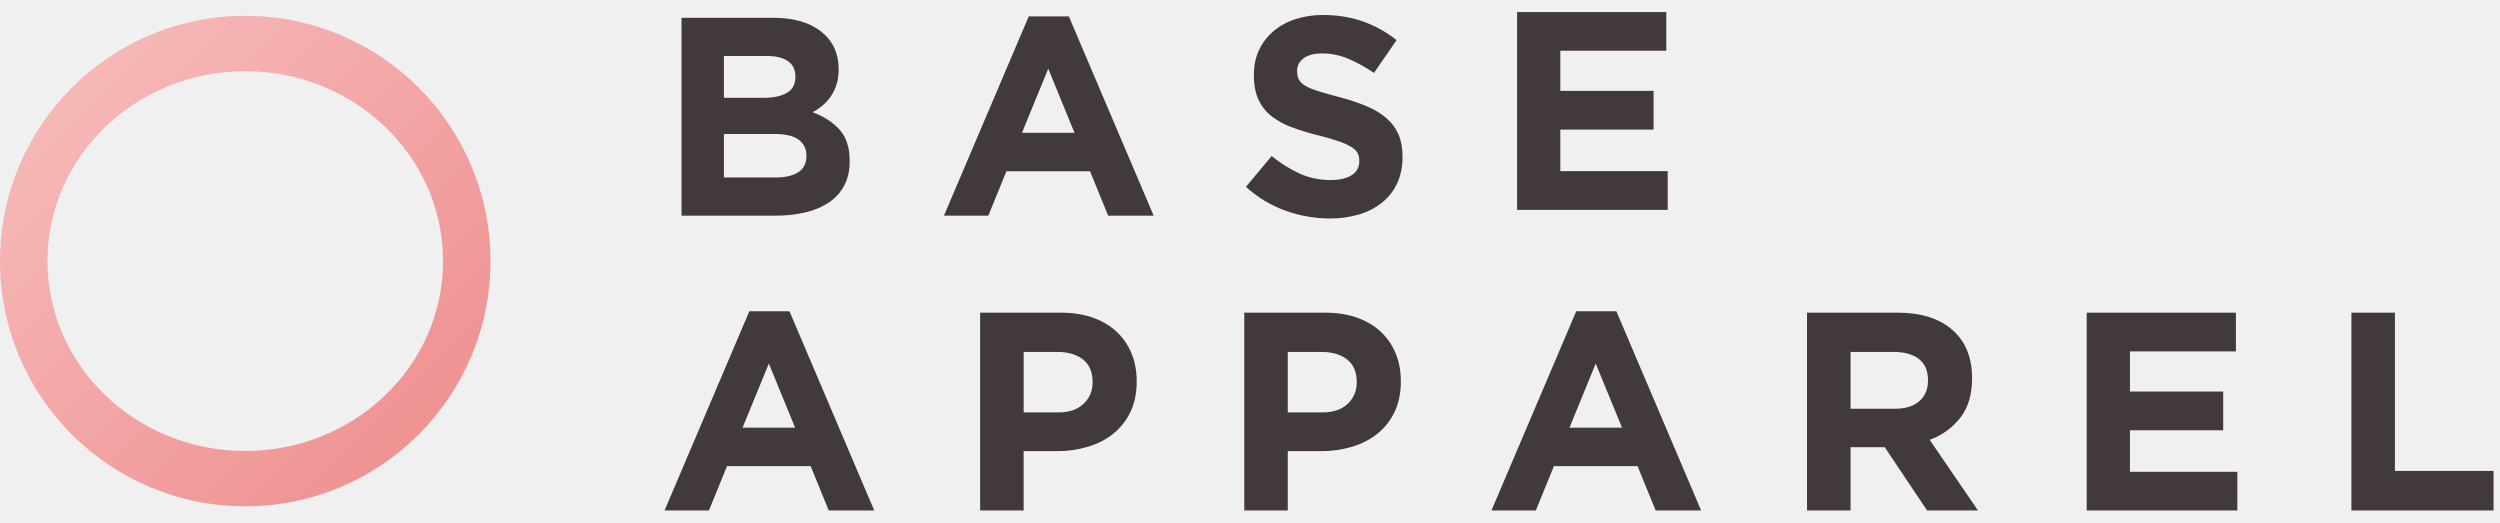
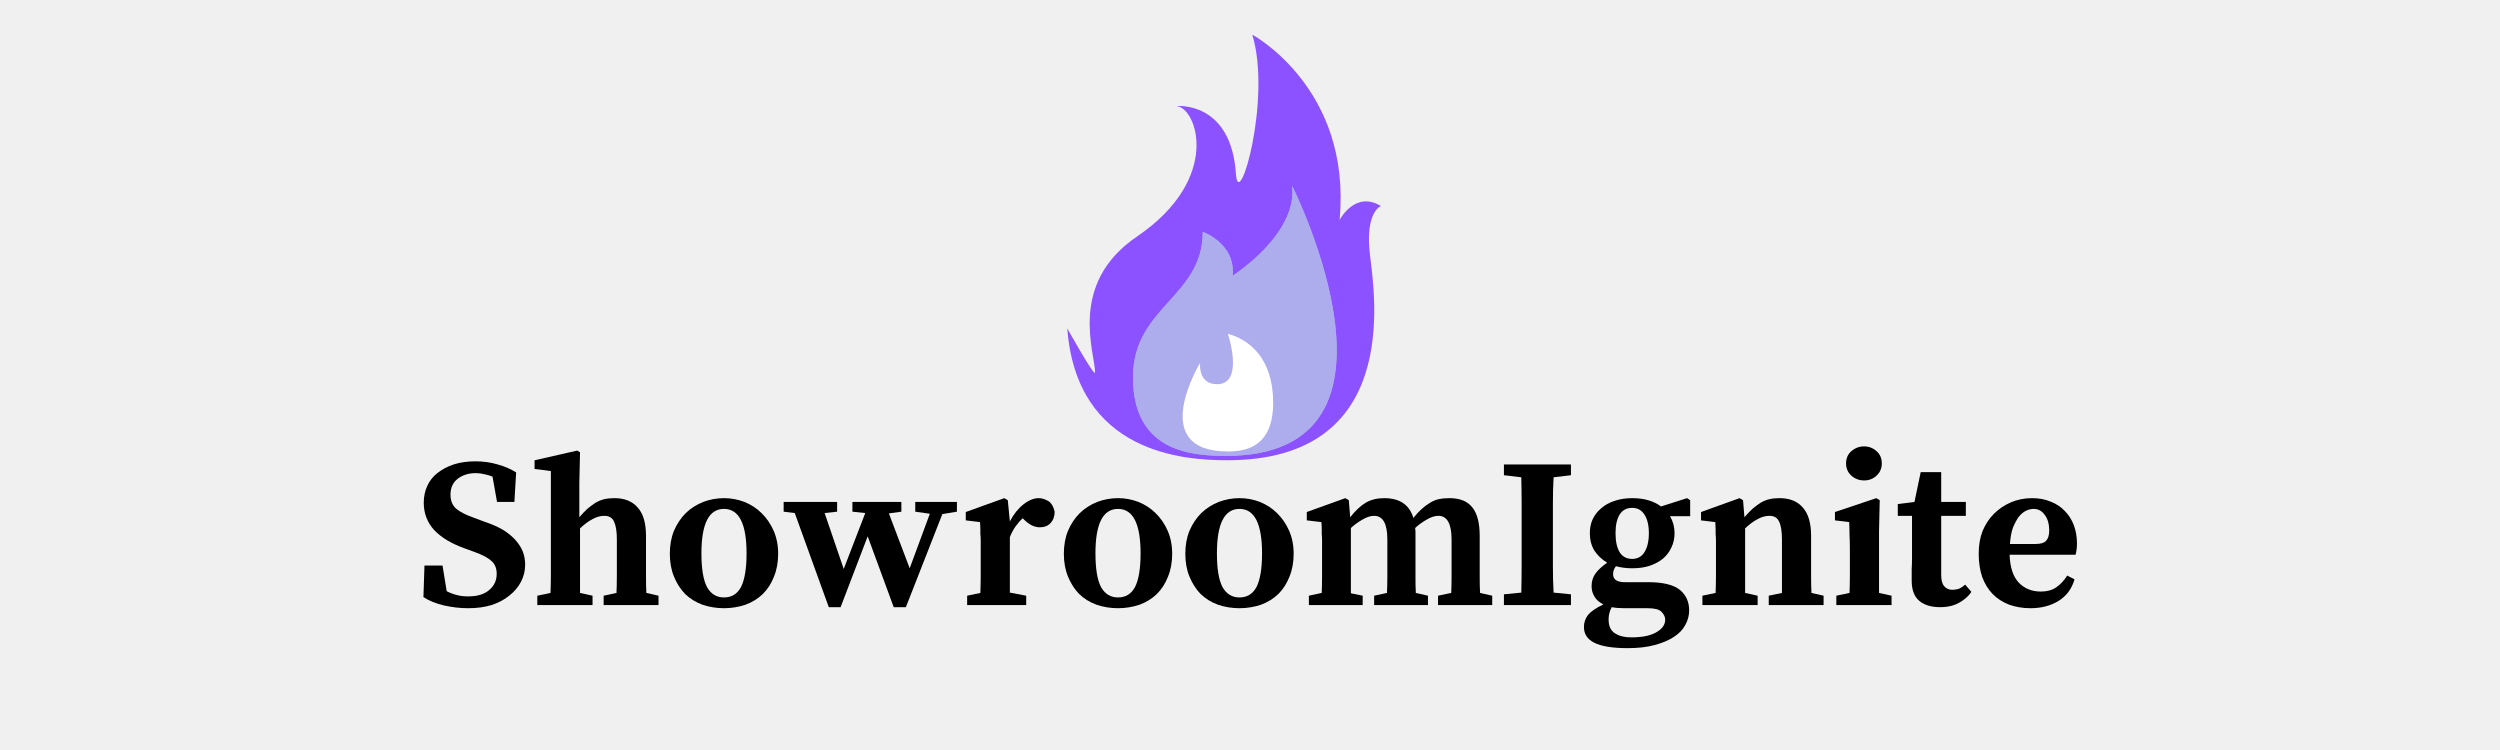
- <svg xmlns="http://www.w3.org/2000/svg" width="158" height="33">
+ <svg xmlns="http://www.w3.org/2000/svg" width="150" zoomAndPan="magnify" viewBox="0 0 112.5 33.75" height="45" preserveAspectRatio="xMidYMid meet" version="1.0">
  <defs>
-     <linearGradient id="a" x1="0%" y1="0%" y2="100%">
-       <stop offset="0%" stop-color="#F8BFBF" />
-       <stop offset="100%" stop-color="#EE8B8B" />
-     </linearGradient>
+     <g />
+     <clipPath id="e29cad5486">
+       <path d="M 48.027 1.539 L 63 1.539 L 63 20.98 L 48.027 20.98 Z M 48.027 1.539 " clip-rule="nonzero" />
+     </clipPath>
+     <clipPath id="d53e583754">
+       <path d="M 50 8 L 61 8 L 61 20.98 L 50 20.98 Z M 50 8 " clip-rule="nonzero" />
+     </clipPath>
+     <clipPath id="ab65999d8e">
+       <path d="M 53 15 L 58 15 L 58 20.98 L 53 20.98 Z M 53 15 " clip-rule="nonzero" />
+     </clipPath>
  </defs>
-   <g fill="none" fill-rule="evenodd">
-     <path fill="#423A3A" fill-rule="nonzero" d="M53.699 10.2c0 .571-.11 1.071-.33 1.5-.221.428-.537.786-.947 1.071-.411.286-.905.5-1.483.643a7.997 7.997 0 0 1-1.92.215h-5.947V1.126h5.804c1.286 0 2.295.292 3.028.875.732.584 1.098 1.37 1.098 2.358v.036c0 .357-.045.673-.134.946a2.846 2.846 0 0 1-.875 1.322 3.49 3.49 0 0 1-.634.429c.726.274 1.298.646 1.714 1.116.417.47.626 1.122.626 1.956v.035zm-3.43-5.34v-.037c0-.416-.154-.735-.464-.955-.31-.22-.756-.33-1.34-.33h-2.714V6.18h2.536c.607 0 1.09-.104 1.447-.313.357-.208.535-.544.535-1.009zm.697 5v-.036c0-.416-.16-.747-.482-.99-.322-.245-.84-.367-1.554-.367h-3.18v2.75h3.27c.606 0 1.083-.11 1.428-.33.345-.22.518-.563.518-1.027zm21.945 3.769h-2.876l-1.143-2.804h-5.287l-1.143 2.804h-2.804l5.358-12.592h2.536l5.359 12.592zM67.91 8.396L66.249 4.34l-1.661 4.055h3.322zm20.73 1.536c0 .619-.113 1.17-.34 1.652a3.393 3.393 0 0 1-.946 1.214 4.277 4.277 0 0 1-1.447.75 6.281 6.281 0 0 1-1.858.26 8.28 8.28 0 0 1-2.804-.492 7.422 7.422 0 0 1-2.5-1.51L80.37 9.86a8.16 8.16 0 0 0 1.76 1.107c.6.274 1.259.411 1.973.411.572 0 1.015-.104 1.33-.312a.984.984 0 0 0 .474-.867v-.035c0-.179-.033-.337-.098-.474-.066-.137-.19-.265-.375-.384a3.928 3.928 0 0 0-.768-.357 13.29 13.29 0 0 0-1.277-.375 15.566 15.566 0 0 1-1.715-.518 4.83 4.83 0 0 1-1.304-.705 2.853 2.853 0 0 1-.83-1.045c-.197-.417-.295-.935-.295-1.554v-.036c0-.571.107-1.086.322-1.545.214-.458.514-.854.901-1.187a4.06 4.06 0 0 1 1.385-.768A5.564 5.564 0 0 1 83.62.948c.917 0 1.76.137 2.527.41a7.326 7.326 0 0 1 2.117 1.18l-1.43 2.071a9.057 9.057 0 0 0-1.642-.902 4.2 4.2 0 0 0-1.608-.33c-.536 0-.938.104-1.205.312-.268.209-.402.468-.402.777v.036c0 .202.038.378.116.527.077.149.217.283.42.402.202.119.479.232.83.339.351.107.795.232 1.33.375.632.167 1.194.354 1.688.563.495.208.911.458 1.25.75.34.292.596.634.769 1.027.172.393.259.863.259 1.41v.037zm16.76 3.331h-9.52V.761h9.43v2.447h-6.698v2.536h5.894V8.19h-5.894v2.625h6.787v2.447zm-50.148 19h-2.875l-1.143-2.804h-5.287l-1.143 2.804H42l5.358-12.592h2.536l5.358 12.592zm-5-5.233l-1.661-4.054-1.662 4.054h3.323zm21.587-2.911c0 .726-.131 1.363-.393 1.91a3.9 3.9 0 0 1-1.08 1.376c-.459.37-.995.646-1.608.83a6.816 6.816 0 0 1-1.974.277h-2.09v3.751h-2.75V19.761h5.108c.75 0 1.42.104 2.01.312.589.209 1.09.503 1.5.884.41.381.726.837.946 1.367.22.53.33 1.116.33 1.759v.036zm-2.786.053v-.035c0-.62-.2-1.09-.599-1.411-.399-.322-.943-.483-1.634-.483h-2.125v3.822h2.179c.69 0 1.226-.181 1.607-.544.381-.363.572-.813.572-1.349zm19.48-.053c0 .726-.132 1.363-.393 1.91a3.9 3.9 0 0 1-1.081 1.376c-.458.37-.994.646-1.607.83a6.816 6.816 0 0 1-1.974.277h-2.09v3.751h-2.75V19.761h5.108c.75 0 1.42.104 2.01.312.589.209 1.089.503 1.5.884.41.381.726.837.946 1.367.22.53.33 1.116.33 1.759v.036zm-2.787.053v-.035c0-.62-.2-1.09-.598-1.411-.399-.322-.944-.483-1.634-.483h-2.126v3.822h2.18c.69 0 1.226-.181 1.607-.544.38-.363.571-.813.571-1.349zm21.766 8.091h-2.875l-1.143-2.804h-5.287l-1.143 2.804H94.26l5.358-12.592h2.536l5.358 12.592zm-5-5.233l-1.662-4.054-1.66 4.054h3.321zm22.497 5.233h-3.214l-2.68-4h-2.16v4h-2.751V19.761h5.715c1.489 0 2.647.363 3.474 1.09.828.726 1.241 1.738 1.241 3.036v.035c0 1.012-.247 1.837-.74 2.474a4.295 4.295 0 0 1-1.939 1.402l3.054 4.465zm-3.16-8.198v-.036c0-.595-.191-1.041-.572-1.34-.381-.297-.911-.446-1.59-.446h-2.733v3.59h2.787c.678 0 1.2-.16 1.562-.482.364-.321.545-.75.545-1.286zm19.55 8.198h-9.52V19.761h9.431v2.447h-6.698v2.536h5.894v2.447h-5.894v2.625h6.787v2.447zm16.194 0h-8.984V19.761h2.75v10.002h6.234v2.5z" />
-     <path fill="url(#a)" d="M15.5 32.088c-8.56 0-15.5-6.94-15.5-15.5 0-8.56 6.94-15.5 15.5-15.5 8.56 0 15.5 6.94 15.5 15.5 0 8.56-6.94 15.5-15.5 15.5zm0-3.5c6.904 0 12.5-5.373 12.5-12s-5.596-12-12.5-12S3 9.961 3 16.588s5.596 12 12.5 12z" transform="translate(0 -.088)" />
+   <g clip-path="url(#e29cad5486)">
+     <path fill="#8c52ff" d="M 55.223 20.711 C 53.273 20.711 48.453 20.402 48.027 14.777 C 48.027 14.777 49.277 17.02 49.277 16.758 C 49.285 15.902 48.027 12.77 51.168 10.641 C 55.008 8.031 53.852 4.832 52.938 4.773 C 52.938 4.773 55.395 4.52 55.617 7.824 C 55.738 9.621 57.234 4.434 56.352 1.559 C 56.352 1.559 60.84 3.969 60.281 9.898 C 60.281 9.898 60.977 8.555 62.141 9.273 C 62.141 9.273 61.41 9.527 61.652 11.504 C 61.898 13.48 62.965 20.711 55.223 20.711 " fill-opacity="1" fill-rule="nonzero" />
+   </g>
+   <g clip-path="url(#d53e583754)">
+     <path fill="#adaced" d="M 54.645 20.504 C 53.383 20.445 50.984 20.164 50.984 16.984 C 50.984 13.801 54.125 13.371 54.125 10.434 C 54.125 10.434 55.617 10.961 55.465 12.41 C 55.465 12.41 58.391 10.559 58.148 8.367 C 58.148 8.367 64.477 20.961 54.645 20.504 " fill-opacity="1" fill-rule="nonzero" />
+     <path fill="#adaced" d="M 54.645 20.504 C 53.383 20.445 50.984 20.164 50.984 16.984 C 50.984 13.801 54.125 13.371 54.125 10.434 C 54.125 10.434 55.617 10.961 55.465 12.41 C 55.465 12.41 58.391 10.559 58.148 8.367 C 58.148 8.367 64.477 20.961 54.645 20.504 " fill-opacity="1" fill-rule="nonzero" />
+   </g>
+   <g clip-path="url(#ab65999d8e)">
+     <path fill="#ffffff" d="M 55.254 15.023 C 55.254 15.023 56.016 17.289 54.766 17.289 C 53.895 17.289 54.004 16.332 54.004 16.332 C 54.004 16.332 51.578 20.316 55.254 20.316 C 55.996 20.316 57.293 20.16 57.293 18.121 C 57.293 16.086 56.168 15.262 55.254 15.023 " fill-opacity="1" fill-rule="nonzero" />
+   </g>
+   <g fill="#000000" fill-opacity="1">
+     <g transform="translate(18.71014, 27.22865)">
+       <g>
+         <path d="M 3.094 -3.75 C 3.445 -3.633 3.738 -3.504 3.969 -3.359 C 4.195 -3.211 4.379 -3.055 4.516 -2.891 C 4.66 -2.723 4.766 -2.551 4.828 -2.375 C 4.891 -2.195 4.922 -2.016 4.922 -1.828 C 4.922 -1.547 4.859 -1.285 4.734 -1.047 C 4.609 -0.805 4.43 -0.598 4.203 -0.422 C 3.984 -0.242 3.719 -0.102 3.406 0 C 3.094 0.094 2.742 0.141 2.359 0.141 C 1.992 0.141 1.629 0.098 1.266 0.016 C 0.91 -0.066 0.602 -0.191 0.344 -0.359 L 0.391 -1.781 L 1.203 -1.781 L 1.391 -0.625 C 1.535 -0.551 1.688 -0.492 1.844 -0.453 C 2 -0.41 2.172 -0.391 2.359 -0.391 C 2.766 -0.391 3.078 -0.484 3.297 -0.672 C 3.523 -0.859 3.641 -1.102 3.641 -1.406 C 3.641 -1.656 3.562 -1.848 3.406 -1.984 C 3.25 -2.129 2.992 -2.266 2.641 -2.391 L 2.172 -2.562 C 1.598 -2.77 1.148 -3.039 0.828 -3.375 C 0.516 -3.719 0.359 -4.129 0.359 -4.609 C 0.359 -4.879 0.41 -5.129 0.516 -5.359 C 0.617 -5.586 0.77 -5.781 0.969 -5.938 C 1.176 -6.102 1.422 -6.234 1.703 -6.328 C 1.992 -6.422 2.32 -6.469 2.688 -6.469 C 3.039 -6.469 3.375 -6.422 3.688 -6.328 C 4 -6.242 4.273 -6.125 4.516 -5.969 L 4.438 -4.641 L 3.656 -4.641 L 3.453 -5.781 C 3.328 -5.832 3.203 -5.867 3.078 -5.891 C 2.953 -5.922 2.828 -5.938 2.703 -5.938 C 2.379 -5.938 2.109 -5.852 1.891 -5.688 C 1.672 -5.52 1.562 -5.281 1.562 -4.969 C 1.562 -4.695 1.648 -4.484 1.828 -4.328 C 2.016 -4.18 2.27 -4.051 2.594 -3.938 Z M 3.094 -3.75 " />
+       </g>
+     </g>
+   </g>
+   <g fill="#000000" fill-opacity="1">
+     <g transform="translate(23.86724, 27.22865)">
+       <g>
+         <path d="M 5.766 -0.422 L 5.766 0 L 3.297 0 L 3.297 -0.422 L 3.875 -0.547 C 3.883 -0.773 3.891 -1.023 3.891 -1.297 C 3.891 -1.566 3.891 -1.812 3.891 -2.031 L 3.891 -2.953 C 3.891 -3.316 3.848 -3.582 3.766 -3.75 C 3.691 -3.926 3.547 -4.016 3.328 -4.016 C 3.141 -4.016 2.957 -3.961 2.781 -3.859 C 2.602 -3.766 2.422 -3.629 2.234 -3.453 L 2.234 -2.031 C 2.234 -1.82 2.234 -1.578 2.234 -1.297 C 2.234 -1.023 2.234 -0.773 2.234 -0.547 L 2.797 -0.422 L 2.797 0 L 0.312 0 L 0.312 -0.422 L 0.906 -0.547 C 0.914 -0.785 0.922 -1.039 0.922 -1.312 C 0.922 -1.582 0.922 -1.82 0.922 -2.031 L 0.922 -6.031 L 0.188 -6.125 L 0.188 -6.516 L 2.109 -6.953 L 2.234 -6.875 L 2.203 -5.5 L 2.203 -3.953 C 2.336 -4.109 2.461 -4.238 2.578 -4.344 C 2.703 -4.445 2.82 -4.535 2.938 -4.609 C 3.062 -4.68 3.191 -4.734 3.328 -4.766 C 3.461 -4.797 3.613 -4.812 3.781 -4.812 C 4.238 -4.812 4.586 -4.672 4.828 -4.391 C 5.078 -4.117 5.203 -3.691 5.203 -3.109 L 5.203 -2.031 C 5.203 -1.812 5.203 -1.566 5.203 -1.297 C 5.203 -1.023 5.207 -0.773 5.219 -0.547 Z M 5.766 -0.422 " />
+       </g>
+     </g>
+   </g>
+   <g fill="#000000" fill-opacity="1">
+     <g transform="translate(29.84523, 27.22865)">
+       <g>
+         <path d="M 2.734 -4.328 C 2.055 -4.328 1.719 -3.66 1.719 -2.328 C 1.719 -1.641 1.801 -1.133 1.969 -0.812 C 2.145 -0.5 2.398 -0.344 2.734 -0.344 C 3.078 -0.344 3.332 -0.5 3.5 -0.812 C 3.664 -1.133 3.75 -1.641 3.75 -2.328 C 3.75 -3.66 3.41 -4.328 2.734 -4.328 Z M 2.734 -4.812 C 3.055 -4.812 3.363 -4.754 3.656 -4.641 C 3.945 -4.523 4.203 -4.359 4.422 -4.141 C 4.648 -3.922 4.832 -3.656 4.969 -3.344 C 5.102 -3.039 5.172 -2.695 5.172 -2.312 C 5.172 -1.926 5.109 -1.582 4.984 -1.281 C 4.867 -0.977 4.703 -0.719 4.484 -0.5 C 4.266 -0.289 4.004 -0.129 3.703 -0.016 C 3.398 0.086 3.078 0.141 2.734 0.141 C 2.391 0.141 2.066 0.086 1.766 -0.016 C 1.461 -0.129 1.203 -0.289 0.984 -0.5 C 0.773 -0.719 0.609 -0.977 0.484 -1.281 C 0.359 -1.582 0.297 -1.926 0.297 -2.312 C 0.297 -2.695 0.359 -3.039 0.484 -3.344 C 0.617 -3.656 0.797 -3.922 1.016 -4.141 C 1.242 -4.359 1.504 -4.523 1.797 -4.641 C 2.098 -4.754 2.41 -4.812 2.734 -4.812 Z M 2.734 -4.812 " />
+       </g>
+     </g>
+   </g>
+   <g fill="#000000" fill-opacity="1">
+     <g transform="translate(35.31137, 27.22865)">
+       <g>
+         <path d="M 7.75 -4.203 L 7.094 -4.094 L 5.453 0.094 L 4.906 0.094 L 3.734 -3.094 L 2.516 0.094 L 1.984 0.094 L 0.453 -4.141 L -0.047 -4.203 L -0.047 -4.641 L 2.359 -4.641 L 2.359 -4.203 L 1.797 -4.141 L 2.656 -1.625 L 3.625 -4.141 L 3.047 -4.203 L 3.047 -4.641 L 5.25 -4.641 L 5.25 -4.203 L 4.688 -4.125 L 5.625 -1.656 L 6.531 -4.109 L 5.875 -4.203 L 5.875 -4.641 L 7.75 -4.641 Z M 7.75 -4.203 " />
+       </g>
+     </g>
+   </g>
+   <g fill="#000000" fill-opacity="1">
+     <g transform="translate(43.16291, 27.22865)">
+       <g>
+         <path d="M 2.281 -3.766 C 2.457 -4.098 2.66 -4.352 2.891 -4.531 C 3.129 -4.719 3.359 -4.812 3.578 -4.812 C 3.711 -4.812 3.852 -4.77 4 -4.688 C 4.145 -4.602 4.242 -4.441 4.297 -4.203 C 4.297 -3.992 4.234 -3.82 4.109 -3.688 C 3.992 -3.562 3.832 -3.5 3.625 -3.5 C 3.375 -3.5 3.125 -3.629 2.875 -3.891 L 2.859 -3.906 C 2.742 -3.801 2.633 -3.676 2.531 -3.531 C 2.438 -3.395 2.352 -3.238 2.281 -3.062 L 2.281 -2.031 C 2.281 -1.82 2.281 -1.582 2.281 -1.312 C 2.281 -1.051 2.281 -0.801 2.281 -0.562 L 3.016 -0.422 L 3.016 0 L 0.359 0 L 0.359 -0.422 L 0.953 -0.547 C 0.961 -0.773 0.969 -1.023 0.969 -1.297 C 0.969 -1.578 0.969 -1.82 0.969 -2.031 L 0.969 -2.594 C 0.969 -2.727 0.969 -2.844 0.969 -2.938 C 0.969 -3.031 0.961 -3.117 0.953 -3.203 C 0.953 -3.297 0.953 -3.379 0.953 -3.453 C 0.953 -3.535 0.945 -3.629 0.938 -3.734 L 0.297 -3.812 L 0.297 -4.188 L 2.031 -4.812 L 2.188 -4.719 Z M 2.281 -3.766 " />
+       </g>
+     </g>
+   </g>
+   <g fill="#000000" fill-opacity="1">
+     <g transform="translate(47.57639, 27.22865)">
+       <g>
+         <path d="M 2.734 -4.328 C 2.055 -4.328 1.719 -3.66 1.719 -2.328 C 1.719 -1.641 1.801 -1.133 1.969 -0.812 C 2.145 -0.5 2.398 -0.344 2.734 -0.344 C 3.078 -0.344 3.332 -0.5 3.5 -0.812 C 3.664 -1.133 3.75 -1.641 3.75 -2.328 C 3.75 -3.66 3.41 -4.328 2.734 -4.328 Z M 2.734 -4.812 C 3.055 -4.812 3.363 -4.754 3.656 -4.641 C 3.945 -4.523 4.203 -4.359 4.422 -4.141 C 4.648 -3.922 4.832 -3.656 4.969 -3.344 C 5.102 -3.039 5.172 -2.695 5.172 -2.312 C 5.172 -1.926 5.109 -1.582 4.984 -1.281 C 4.867 -0.977 4.703 -0.719 4.484 -0.5 C 4.266 -0.289 4.004 -0.129 3.703 -0.016 C 3.398 0.086 3.078 0.141 2.734 0.141 C 2.391 0.141 2.066 0.086 1.766 -0.016 C 1.461 -0.129 1.203 -0.289 0.984 -0.5 C 0.773 -0.719 0.609 -0.977 0.484 -1.281 C 0.359 -1.582 0.297 -1.926 0.297 -2.312 C 0.297 -2.695 0.359 -3.039 0.484 -3.344 C 0.617 -3.656 0.797 -3.922 1.016 -4.141 C 1.242 -4.359 1.504 -4.523 1.797 -4.641 C 2.098 -4.754 2.41 -4.812 2.734 -4.812 Z M 2.734 -4.812 " />
+       </g>
+     </g>
+   </g>
+   <g fill="#000000" fill-opacity="1">
+     <g transform="translate(53.04253, 27.22865)">
+       <g>
+         <path d="M 2.734 -4.328 C 2.055 -4.328 1.719 -3.66 1.719 -2.328 C 1.719 -1.641 1.801 -1.133 1.969 -0.812 C 2.145 -0.5 2.398 -0.344 2.734 -0.344 C 3.078 -0.344 3.332 -0.5 3.5 -0.812 C 3.664 -1.133 3.75 -1.641 3.75 -2.328 C 3.75 -3.66 3.41 -4.328 2.734 -4.328 Z M 2.734 -4.812 C 3.055 -4.812 3.363 -4.754 3.656 -4.641 C 3.945 -4.523 4.203 -4.359 4.422 -4.141 C 4.648 -3.922 4.832 -3.656 4.969 -3.344 C 5.102 -3.039 5.172 -2.695 5.172 -2.312 C 5.172 -1.926 5.109 -1.582 4.984 -1.281 C 4.867 -0.977 4.703 -0.719 4.484 -0.5 C 4.266 -0.289 4.004 -0.129 3.703 -0.016 C 3.398 0.086 3.078 0.141 2.734 0.141 C 2.391 0.141 2.066 0.086 1.766 -0.016 C 1.461 -0.129 1.203 -0.289 0.984 -0.5 C 0.773 -0.719 0.609 -0.977 0.484 -1.281 C 0.359 -1.582 0.297 -1.926 0.297 -2.312 C 0.297 -2.695 0.359 -3.039 0.484 -3.344 C 0.617 -3.656 0.797 -3.922 1.016 -4.141 C 1.242 -4.359 1.504 -4.523 1.797 -4.641 C 2.098 -4.754 2.41 -4.812 2.734 -4.812 Z M 2.734 -4.812 " />
+       </g>
+     </g>
+   </g>
+   <g fill="#000000" fill-opacity="1">
+     <g transform="translate(58.50867, 27.22865)">
+       <g>
+         <path d="M 8.641 -0.422 L 8.641 0 L 6.203 0 L 6.203 -0.422 L 6.797 -0.547 C 6.805 -0.773 6.812 -1.023 6.812 -1.297 C 6.812 -1.566 6.812 -1.812 6.812 -2.031 L 6.812 -2.953 C 6.812 -3.66 6.613 -4.016 6.219 -4.016 C 6.051 -4.016 5.875 -3.957 5.688 -3.844 C 5.5 -3.738 5.328 -3.613 5.172 -3.469 C 5.18 -3.414 5.188 -3.359 5.188 -3.297 C 5.188 -3.234 5.188 -3.172 5.188 -3.109 L 5.188 -2.031 C 5.188 -1.812 5.188 -1.566 5.188 -1.297 C 5.188 -1.023 5.191 -0.773 5.203 -0.547 L 5.75 -0.422 L 5.75 0 L 3.328 0 L 3.328 -0.422 L 3.906 -0.547 C 3.914 -0.773 3.922 -1.023 3.922 -1.297 C 3.922 -1.566 3.922 -1.812 3.922 -2.031 L 3.922 -2.953 C 3.922 -3.66 3.723 -4.016 3.328 -4.016 C 3.16 -4.016 2.984 -3.957 2.797 -3.844 C 2.609 -3.738 2.438 -3.613 2.281 -3.469 L 2.281 -2.031 C 2.281 -1.82 2.281 -1.578 2.281 -1.297 C 2.281 -1.023 2.281 -0.77 2.281 -0.531 L 2.812 -0.422 L 2.812 0 L 0.391 0 L 0.391 -0.422 L 0.969 -0.547 C 0.977 -0.785 0.984 -1.039 0.984 -1.312 C 0.984 -1.582 0.984 -1.82 0.984 -2.031 L 0.984 -2.594 C 0.984 -2.727 0.984 -2.844 0.984 -2.938 C 0.984 -3.031 0.977 -3.117 0.969 -3.203 C 0.969 -3.297 0.969 -3.379 0.969 -3.453 C 0.969 -3.535 0.961 -3.629 0.953 -3.734 L 0.297 -3.812 L 0.297 -4.188 L 2.031 -4.812 L 2.188 -4.719 L 2.25 -3.953 C 2.488 -4.254 2.723 -4.473 2.953 -4.609 C 3.18 -4.742 3.457 -4.812 3.781 -4.812 C 4.477 -4.812 4.914 -4.516 5.094 -3.922 C 5.219 -4.078 5.336 -4.207 5.453 -4.312 C 5.578 -4.426 5.703 -4.52 5.828 -4.594 C 5.953 -4.676 6.086 -4.734 6.234 -4.766 C 6.379 -4.797 6.539 -4.812 6.719 -4.812 C 7.188 -4.812 7.531 -4.672 7.75 -4.391 C 7.969 -4.117 8.078 -3.691 8.078 -3.109 L 8.078 -2.031 C 8.078 -1.812 8.078 -1.566 8.078 -1.297 C 8.078 -1.023 8.082 -0.773 8.094 -0.547 Z M 8.641 -0.422 " />
+       </g>
+     </g>
+   </g>
+   <g fill="#000000" fill-opacity="1">
+     <g transform="translate(67.3646, 27.22865)">
+       <g>
+         <path d="M 2.547 -5.75 C 2.523 -5.352 2.516 -4.953 2.516 -4.547 C 2.516 -4.148 2.516 -3.742 2.516 -3.328 L 2.516 -3 C 2.516 -2.594 2.516 -2.188 2.516 -1.781 C 2.516 -1.375 2.523 -0.969 2.547 -0.562 L 3.328 -0.484 L 3.328 0 L 0.312 0 L 0.312 -0.484 L 1.094 -0.562 C 1.102 -0.969 1.109 -1.367 1.109 -1.766 C 1.109 -2.172 1.109 -2.582 1.109 -3 L 1.109 -3.328 C 1.109 -3.734 1.109 -4.133 1.109 -4.531 C 1.109 -4.938 1.102 -5.344 1.094 -5.75 L 0.312 -5.844 L 0.312 -6.328 L 3.328 -6.328 L 3.328 -5.844 Z M 2.547 -5.75 " />
+       </g>
+     </g>
+   </g>
+   <g fill="#000000" fill-opacity="1">
+     <g transform="translate(70.99582, 27.22865)">
+       <g>
+         <path d="M 2.453 -2.078 C 2.691 -2.078 2.875 -2.176 3 -2.375 C 3.133 -2.582 3.203 -2.867 3.203 -3.234 C 3.203 -3.598 3.133 -3.879 3 -4.078 C 2.875 -4.273 2.691 -4.375 2.453 -4.375 C 2.203 -4.375 2.016 -4.273 1.891 -4.078 C 1.766 -3.879 1.703 -3.598 1.703 -3.234 C 1.703 -2.867 1.766 -2.582 1.891 -2.375 C 2.016 -2.176 2.203 -2.078 2.453 -2.078 Z M 2.094 0.141 C 1.875 0.141 1.688 0.125 1.531 0.094 C 1.438 0.27 1.391 0.453 1.391 0.641 C 1.391 0.941 1.484 1.148 1.672 1.266 C 1.859 1.391 2.102 1.453 2.406 1.453 C 2.906 1.453 3.285 1.375 3.547 1.219 C 3.805 1.07 3.938 0.883 3.938 0.656 C 3.938 0.531 3.879 0.41 3.766 0.297 C 3.66 0.191 3.453 0.141 3.141 0.141 Z M 5.062 -4 L 4.156 -4 C 4.289 -3.77 4.359 -3.516 4.359 -3.234 C 4.359 -3.004 4.312 -2.789 4.219 -2.594 C 4.133 -2.406 4.008 -2.238 3.844 -2.094 C 3.676 -1.957 3.473 -1.848 3.234 -1.766 C 3.004 -1.691 2.742 -1.656 2.453 -1.656 C 2.191 -1.656 1.945 -1.688 1.719 -1.75 C 1.676 -1.688 1.645 -1.629 1.625 -1.578 C 1.602 -1.523 1.594 -1.461 1.594 -1.391 C 1.594 -1.148 1.77 -1.031 2.125 -1.031 L 3.172 -1.031 C 3.836 -1.031 4.312 -0.914 4.594 -0.688 C 4.875 -0.457 5.016 -0.148 5.016 0.234 C 5.016 0.473 4.957 0.691 4.844 0.891 C 4.738 1.098 4.57 1.273 4.344 1.422 C 4.113 1.578 3.82 1.703 3.469 1.797 C 3.125 1.891 2.719 1.938 2.25 1.938 C 1.551 1.938 1.047 1.852 0.734 1.688 C 0.43 1.531 0.281 1.297 0.281 0.984 C 0.281 0.785 0.344 0.602 0.469 0.438 C 0.602 0.281 0.832 0.125 1.156 -0.031 C 0.969 -0.125 0.832 -0.242 0.75 -0.391 C 0.664 -0.535 0.625 -0.691 0.625 -0.859 C 0.625 -1.078 0.688 -1.27 0.812 -1.438 C 0.938 -1.602 1.109 -1.758 1.328 -1.906 C 1.086 -2.051 0.895 -2.234 0.75 -2.453 C 0.613 -2.68 0.547 -2.941 0.547 -3.234 C 0.547 -3.461 0.586 -3.672 0.672 -3.859 C 0.766 -4.055 0.895 -4.223 1.062 -4.359 C 1.227 -4.504 1.426 -4.613 1.656 -4.688 C 1.895 -4.77 2.16 -4.812 2.453 -4.812 C 2.984 -4.812 3.414 -4.688 3.75 -4.438 L 4.922 -4.812 L 5.062 -4.719 Z M 5.062 -4 " />
+       </g>
+     </g>
+   </g>
+   <g fill="#000000" fill-opacity="1">
+     <g transform="translate(76.2495, 27.22865)">
+       <g>
+         <path d="M 5.812 -0.422 L 5.812 0 L 3.344 0 L 3.344 -0.422 L 3.938 -0.547 C 3.938 -0.773 3.938 -1.023 3.938 -1.297 C 3.938 -1.566 3.938 -1.812 3.938 -2.031 L 3.938 -2.953 C 3.938 -3.316 3.895 -3.582 3.812 -3.75 C 3.738 -3.926 3.594 -4.016 3.375 -4.016 C 3.188 -4.016 3.004 -3.961 2.828 -3.859 C 2.648 -3.766 2.469 -3.629 2.281 -3.453 L 2.281 -2.031 C 2.281 -1.82 2.281 -1.578 2.281 -1.297 C 2.281 -1.023 2.281 -0.773 2.281 -0.547 L 2.844 -0.422 L 2.844 0 L 0.359 0 L 0.359 -0.422 L 0.953 -0.547 C 0.961 -0.785 0.969 -1.039 0.969 -1.312 C 0.969 -1.582 0.969 -1.82 0.969 -2.031 L 0.969 -2.578 C 0.969 -2.711 0.969 -2.828 0.969 -2.922 C 0.969 -3.023 0.961 -3.117 0.953 -3.203 C 0.953 -3.297 0.953 -3.379 0.953 -3.453 C 0.953 -3.535 0.945 -3.629 0.938 -3.734 L 0.297 -3.812 L 0.297 -4.188 L 2.031 -4.812 L 2.188 -4.719 L 2.25 -3.953 C 2.383 -4.109 2.508 -4.238 2.625 -4.344 C 2.75 -4.445 2.867 -4.535 2.984 -4.609 C 3.109 -4.68 3.238 -4.734 3.375 -4.766 C 3.508 -4.797 3.66 -4.812 3.828 -4.812 C 4.285 -4.812 4.633 -4.672 4.875 -4.391 C 5.125 -4.117 5.25 -3.691 5.25 -3.109 L 5.25 -2.031 C 5.25 -1.812 5.25 -1.566 5.25 -1.297 C 5.25 -1.023 5.254 -0.773 5.266 -0.547 Z M 5.812 -0.422 " />
+       </g>
+     </g>
+   </g>
+   <g fill="#000000" fill-opacity="1">
+     <g transform="translate(82.27577, 27.22865)">
+       <g>
+         <path d="M 1.609 -5.609 C 1.391 -5.609 1.195 -5.68 1.031 -5.828 C 0.875 -5.973 0.797 -6.156 0.797 -6.375 C 0.797 -6.602 0.875 -6.785 1.031 -6.922 C 1.195 -7.066 1.391 -7.141 1.609 -7.141 C 1.828 -7.141 2.016 -7.066 2.172 -6.922 C 2.328 -6.785 2.406 -6.602 2.406 -6.375 C 2.406 -6.156 2.328 -5.973 2.172 -5.828 C 2.016 -5.68 1.828 -5.609 1.609 -5.609 Z M 2.844 -0.422 L 2.844 0 L 0.359 0 L 0.359 -0.422 L 0.953 -0.547 C 0.961 -0.785 0.969 -1.039 0.969 -1.312 C 0.969 -1.582 0.969 -1.82 0.969 -2.031 L 0.969 -2.516 C 0.969 -2.773 0.961 -2.992 0.953 -3.172 C 0.953 -3.348 0.945 -3.535 0.938 -3.734 L 0.297 -3.812 L 0.297 -4.188 L 2.156 -4.812 L 2.312 -4.719 L 2.281 -3.328 L 2.281 -2.031 C 2.281 -1.82 2.281 -1.578 2.281 -1.297 C 2.281 -1.023 2.281 -0.773 2.281 -0.547 Z M 2.844 -0.422 " />
+       </g>
+     </g>
+   </g>
+   <g fill="#000000" fill-opacity="1">
+     <g transform="translate(85.25994, 27.22865)">
+       <g>
+         <path d="M 3.453 -0.594 C 3.328 -0.406 3.145 -0.242 2.906 -0.109 C 2.676 0.023 2.391 0.094 2.047 0.094 C 1.648 0.094 1.336 0 1.109 -0.188 C 0.879 -0.383 0.766 -0.688 0.766 -1.094 C 0.766 -1.289 0.766 -1.461 0.766 -1.609 C 0.773 -1.754 0.781 -1.922 0.781 -2.109 L 0.781 -4.016 L 0.141 -4.016 L 0.141 -4.547 L 0.891 -4.641 L 1.172 -5.984 L 2.094 -5.984 L 2.094 -4.641 L 3.203 -4.641 L 3.203 -4.016 L 2.094 -4.016 L 2.094 -1.359 C 2.094 -1.117 2.141 -0.945 2.234 -0.844 C 2.328 -0.738 2.445 -0.688 2.594 -0.688 C 2.656 -0.688 2.738 -0.695 2.844 -0.719 C 2.945 -0.75 3.055 -0.816 3.172 -0.922 Z M 3.453 -0.594 " />
+       </g>
+     </g>
+   </g>
+   <g fill="#000000" fill-opacity="1">
+     <g transform="translate(88.698, 27.22865)">
+       <g>
+         <path d="M 2.906 -2.75 C 3.133 -2.75 3.289 -2.797 3.375 -2.891 C 3.469 -2.992 3.516 -3.145 3.516 -3.344 C 3.516 -3.656 3.445 -3.895 3.312 -4.062 C 3.188 -4.238 3.02 -4.328 2.812 -4.328 C 2.707 -4.328 2.598 -4.301 2.484 -4.25 C 2.367 -4.195 2.258 -4.109 2.156 -3.984 C 2.062 -3.859 1.973 -3.695 1.891 -3.5 C 1.816 -3.301 1.77 -3.051 1.75 -2.75 Z M 1.734 -2.266 C 1.754 -1.691 1.895 -1.27 2.156 -1 C 2.414 -0.738 2.742 -0.609 3.141 -0.609 C 3.422 -0.609 3.648 -0.672 3.828 -0.797 C 4.016 -0.922 4.18 -1.098 4.328 -1.328 L 4.656 -1.156 C 4.531 -0.727 4.289 -0.406 3.938 -0.188 C 3.582 0.031 3.16 0.141 2.672 0.141 C 2.328 0.141 2.008 0.086 1.719 -0.016 C 1.426 -0.129 1.176 -0.289 0.969 -0.5 C 0.77 -0.707 0.613 -0.961 0.5 -1.266 C 0.395 -1.578 0.344 -1.926 0.344 -2.312 C 0.344 -2.688 0.398 -3.023 0.516 -3.328 C 0.641 -3.629 0.812 -3.891 1.031 -4.109 C 1.25 -4.328 1.504 -4.5 1.797 -4.625 C 2.086 -4.75 2.406 -4.812 2.75 -4.812 C 3.062 -4.812 3.336 -4.758 3.578 -4.656 C 3.828 -4.562 4.039 -4.422 4.219 -4.234 C 4.395 -4.055 4.531 -3.844 4.625 -3.594 C 4.719 -3.344 4.766 -3.066 4.766 -2.766 C 4.766 -2.586 4.742 -2.422 4.703 -2.266 Z M 1.734 -2.266 " />
+       </g>
+     </g>
  </g>
</svg>
